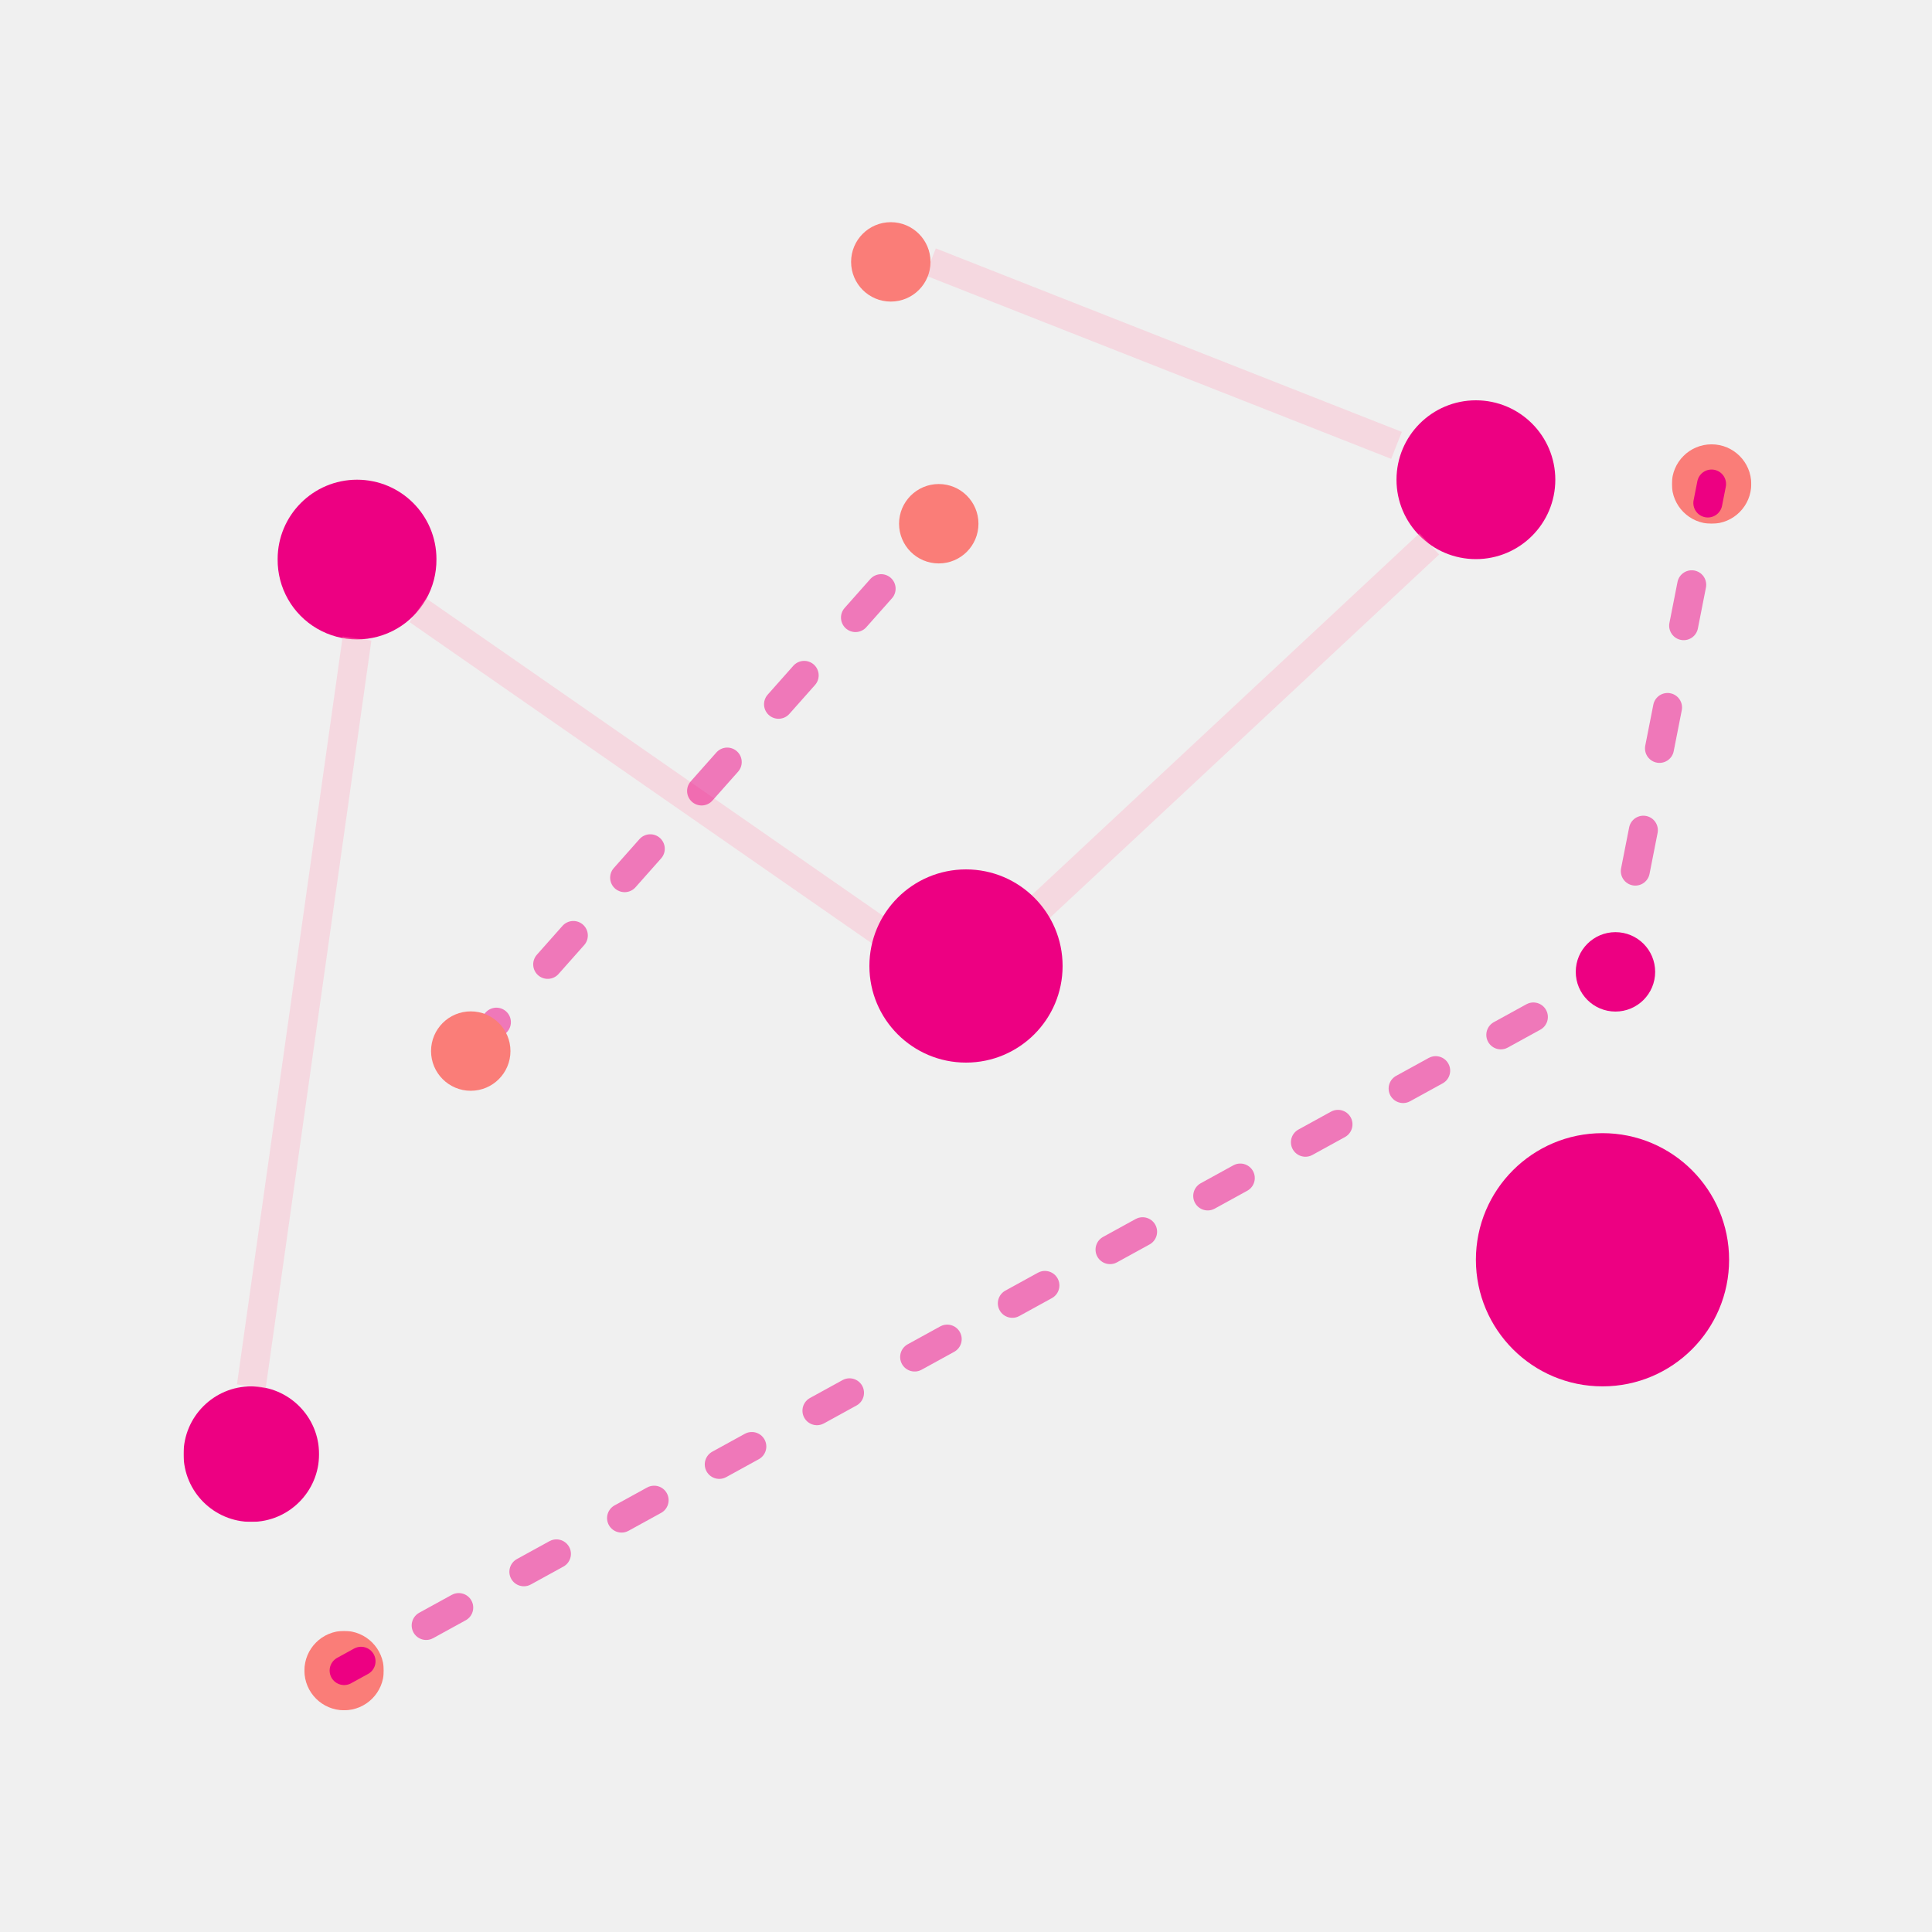
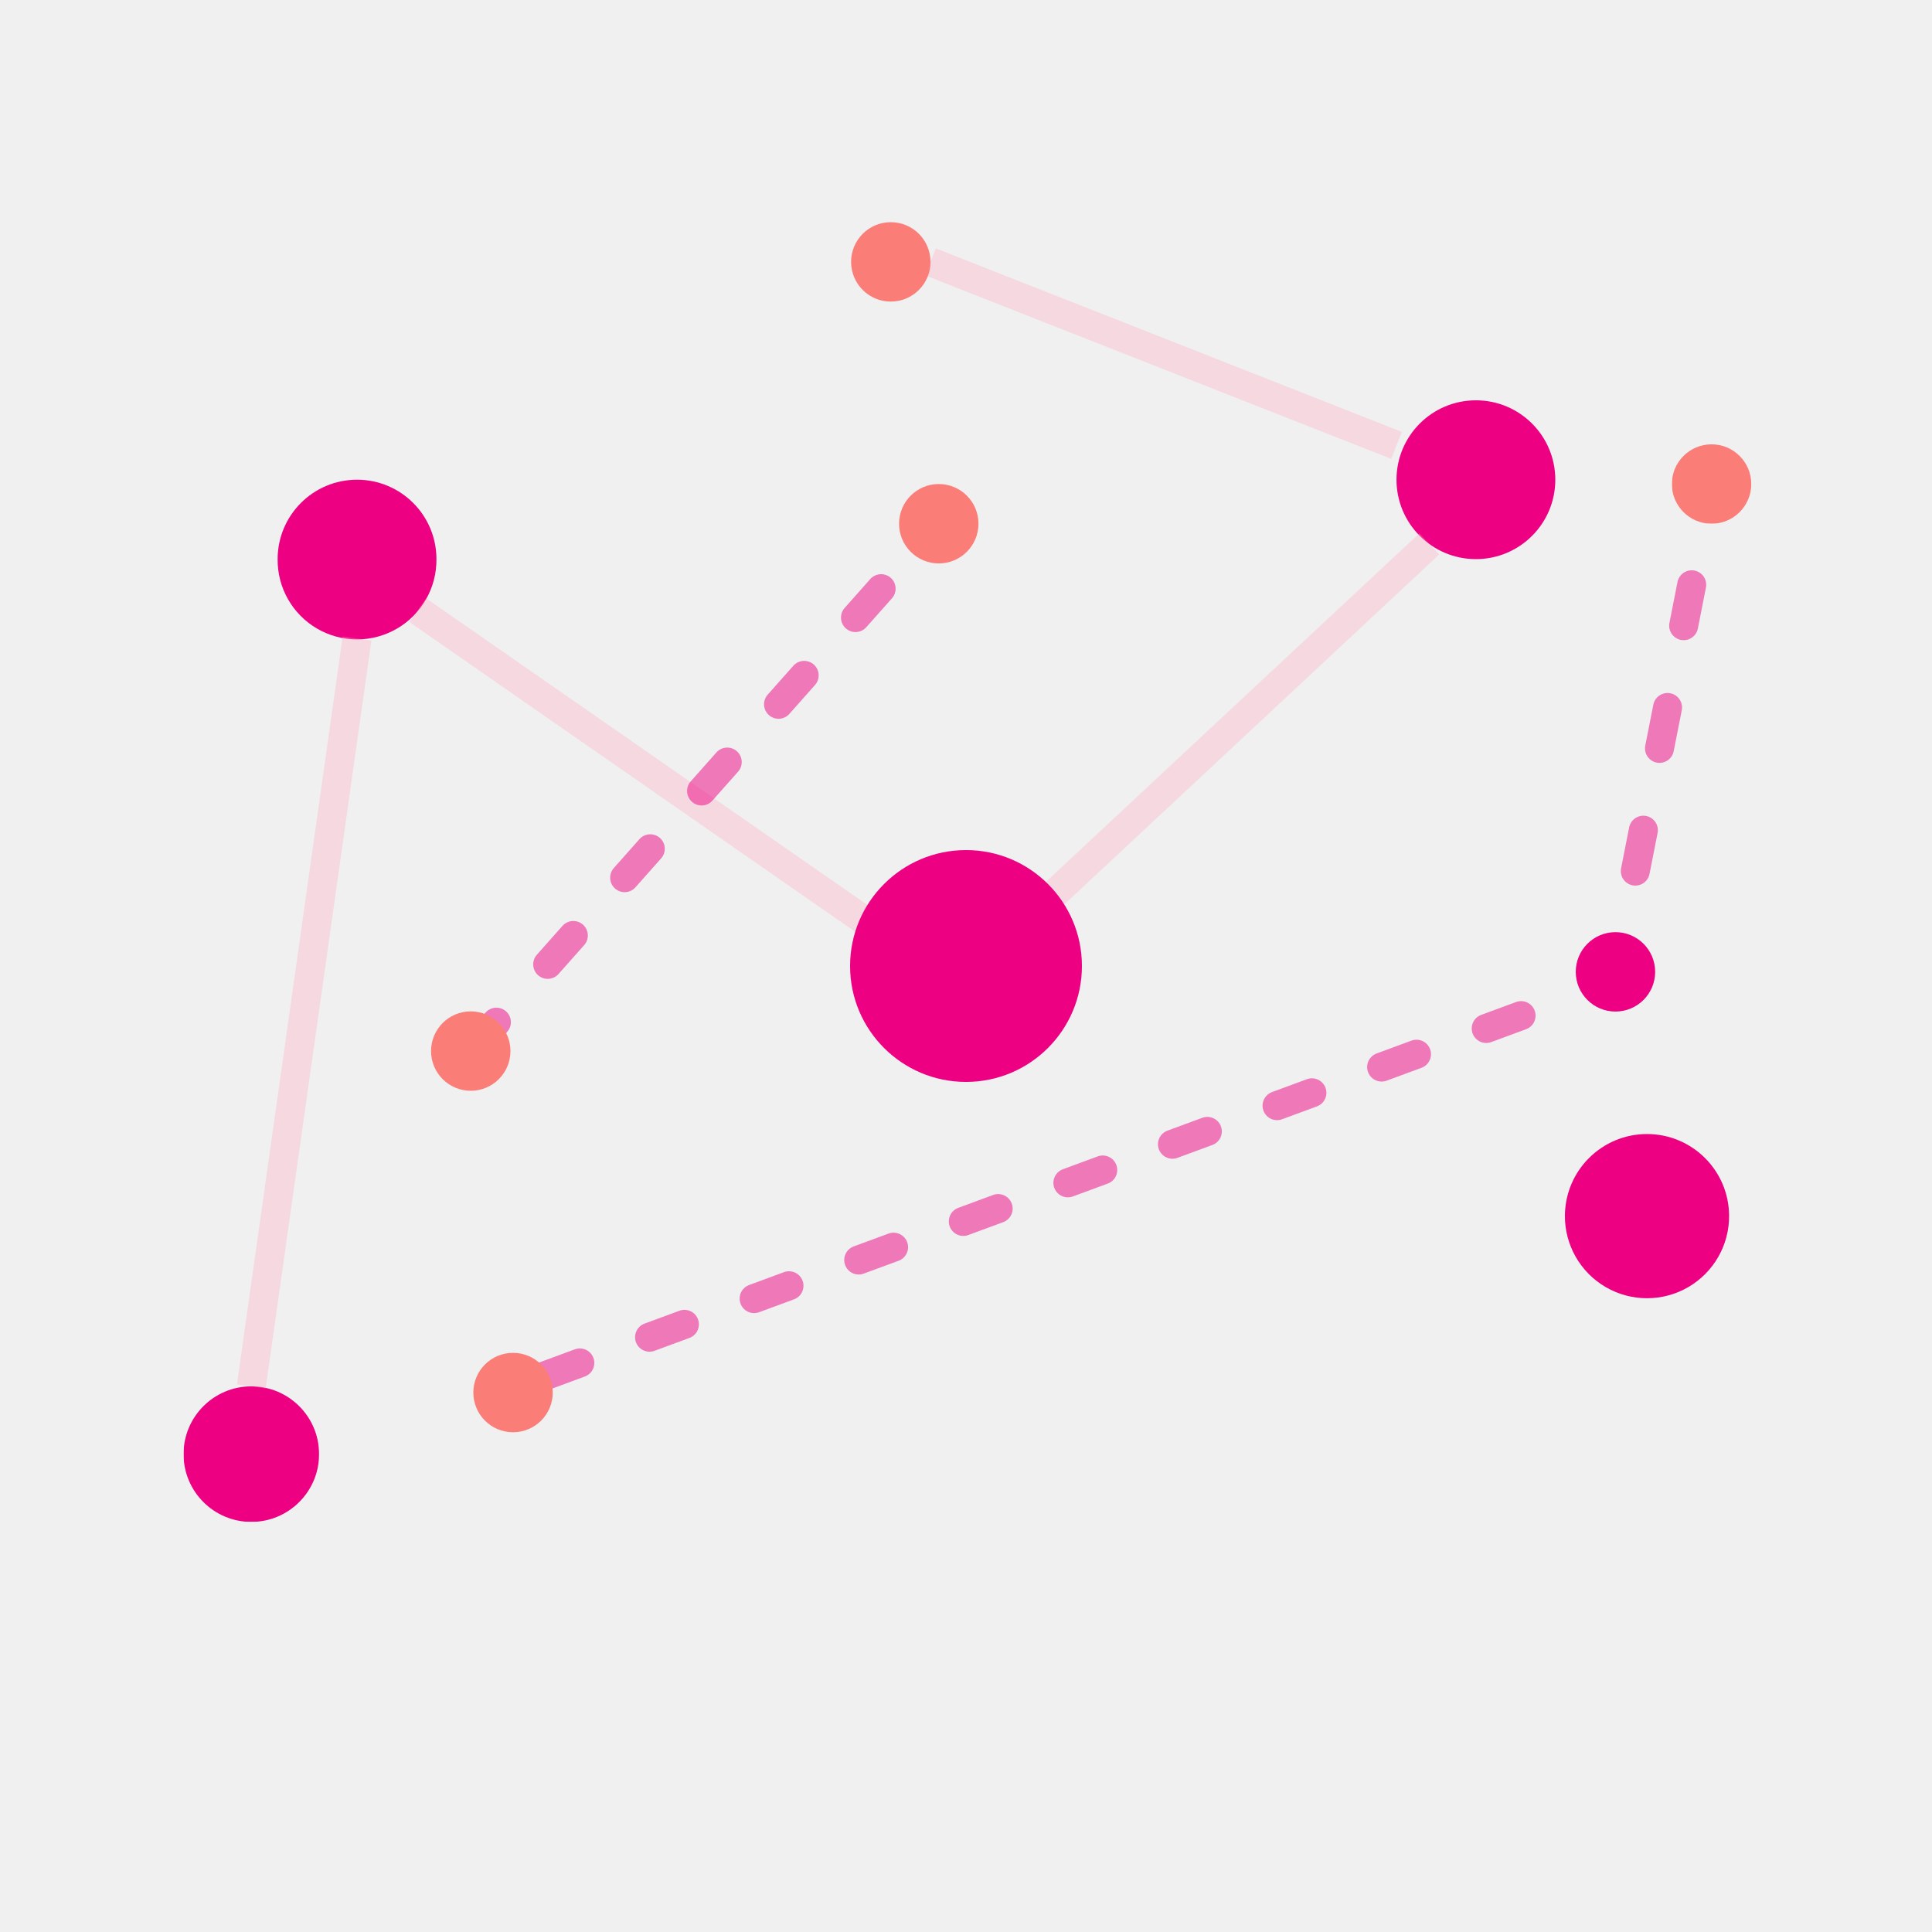
<svg xmlns="http://www.w3.org/2000/svg" xmlns:xlink="http://www.w3.org/1999/xlink" width="200" height="200" viewBox="0 0 200 200">
  <defs>
    <path id="a" d="M0 .468V14.5h14.032V.468H0z" />
    <path id="c" d="M.512 9h8.22V.78H.512V9z" />
-     <path id="e" d="M8.29 9.17V.95H.07v8.22h8.22z" />
+     <path id="d" d="M8.29 9.17V.95H.07v8.22h8.22z" />
  </defs>
  <g fill="none" fill-rule="evenodd">
-     <path d="M178.996 130.41c0 7.238-5.868 13.106-13.106 13.106-7.238 0-13.105-5.868-13.105-13.106 0-7.238 5.867-13.106 13.105-13.106s13.106 5.868 13.106 13.106M161.005 49.66a8.22 8.22 0 1 1-16.44 0 8.22 8.22 0 1 1 16.44 0" fill="#ED0082" />
+     <path d="M56.414 142.422l105.694-39" stroke="#ED0082" stroke-width="3" stroke-linecap="round" stroke-linejoin="round" stroke-dasharray="3.847,7.693" opacity=".5" />
+     <path d="M169.287 90.176l6.673-33.873" stroke="#ED0082" stroke-width="3" stroke-linecap="round" stroke-linejoin="round" stroke-dasharray="4.316,8.631" opacity=".5" />
+     <path d="M178.996 125.802a8.499 8.499 0 1 1-16.997 0 8.499 8.499 0 0 1 16.997 0M161.005 49.66a8.22 8.22 0 1 1-16.44 0 8.22 8.22 0 1 1 16.44 0" fill="#ED0082" />
    <g transform="translate(19 143.047)">
      <mask id="b" fill="#fff">
        <use xlink:href="#a" />
      </mask>
      <path d="M14.032 7.484A7.016 7.016 0 1 1 0 7.484a7.016 7.016 0 0 1 14.032 0" fill="#ED0082" mask="url(#b)" />
    </g>
    <path d="M45.18 57.879a8.22 8.22 0 1 1-16.439 0 8.22 8.22 0 1 1 16.44 0M171.342 100.606a4.11 4.11 0 1 1-8.22 0 4.11 4.11 0 0 1 8.22 0" fill="#ED0082" />
-     <g transform="translate(31 168.047)">
-       <mask id="d" fill="#fff">
-         <use xlink:href="#c" />
+     <g transform="translate(173 45.047)">
+       <mask id="e" fill="#fff">
+         <use xlink:href="#d" />
      </mask>
-       <path d="M8.732 4.89a4.11 4.11 0 1 1-8.22 0 4.11 4.11 0 0 1 8.22 0" fill="#FA7D78" mask="url(#d)" />
-     </g>
-     <g transform="translate(173 45.047)">
-       <mask id="f" fill="#fff">
-         <use xlink:href="#e" />
-       </mask>
-       <path d="M8.29 5.06a4.11 4.11 0 1 1-8.22 0 4.11 4.11 0 0 1 8.22 0" fill="#FA7D78" mask="url(#f)" />
+       <path d="M8.29 5.06a4.11 4.11 0 1 1-8.22 0 4.11 4.11 0 0 1 8.22 0" fill="#FA7D78" mask="url(#e)" />
    </g>
    <g stroke="#FFA5BE" stroke-width="3" opacity=".32">
      <path d="M96.325 27.11l48.24 18.996M26.016 143.516L36.96 66.098M147.96 56.303L107.59 93.98M43.249 63.167L96.26 100" />
    </g>
-     <path d="M35.623 172.937l1.753-.963" stroke="#ED0082" stroke-width="3" stroke-linecap="round" stroke-linejoin="round" />
-     <path d="M44.117 168.268l117.991-64.846" stroke="#ED0082" stroke-width="3" stroke-linecap="round" stroke-linejoin="round" stroke-dasharray="3.847,7.693" opacity=".5" />
    <path stroke="#ED0082" stroke-width="3" stroke-linecap="round" stroke-linejoin="round" d="M165.48 101.57l1.752-.963.386-1.963" />
-     <path d="M169.287 90.176l6.673-33.873" stroke="#ED0082" stroke-width="3" stroke-linecap="round" stroke-linejoin="round" stroke-dasharray="4.316,8.631" opacity=".5" />
    <path d="M96.325 27.11a4.11 4.11 0 1 1-8.22 0 4.11 4.11 0 0 1 8.22 0" fill="#FA7D78" />
-     <path d="M176.794 52.069l.387-1.963" stroke="#ED0082" stroke-width="3" stroke-linecap="round" stroke-linejoin="round" />
    <path d="M48.732 108.807L97.18 54.216" stroke="#ED0082" stroke-width="3" stroke-linecap="round" stroke-linejoin="round" stroke-dasharray="4,8" opacity=".5" />
    <path d="M52.842 108.807a4.11 4.11 0 1 1-8.22 0 4.11 4.11 0 0 1 8.22 0M101.29 54.216a4.11 4.11 0 1 1-8.22 0 4.11 4.11 0 0 1 8.22 0" fill="#FA7D78" />
-     <circle fill="#ED0082" cx="100" cy="100" r="10" />
+     <circle fill="#ED0082" cx="100" cy="100" r="12" />
+     <path d="M57.22 144.157a4.11 4.11 0 1 1-8.22 0 4.11 4.11 0 0 1 8.22 0" fill="#FA7D78" />
  </g>
</svg>
